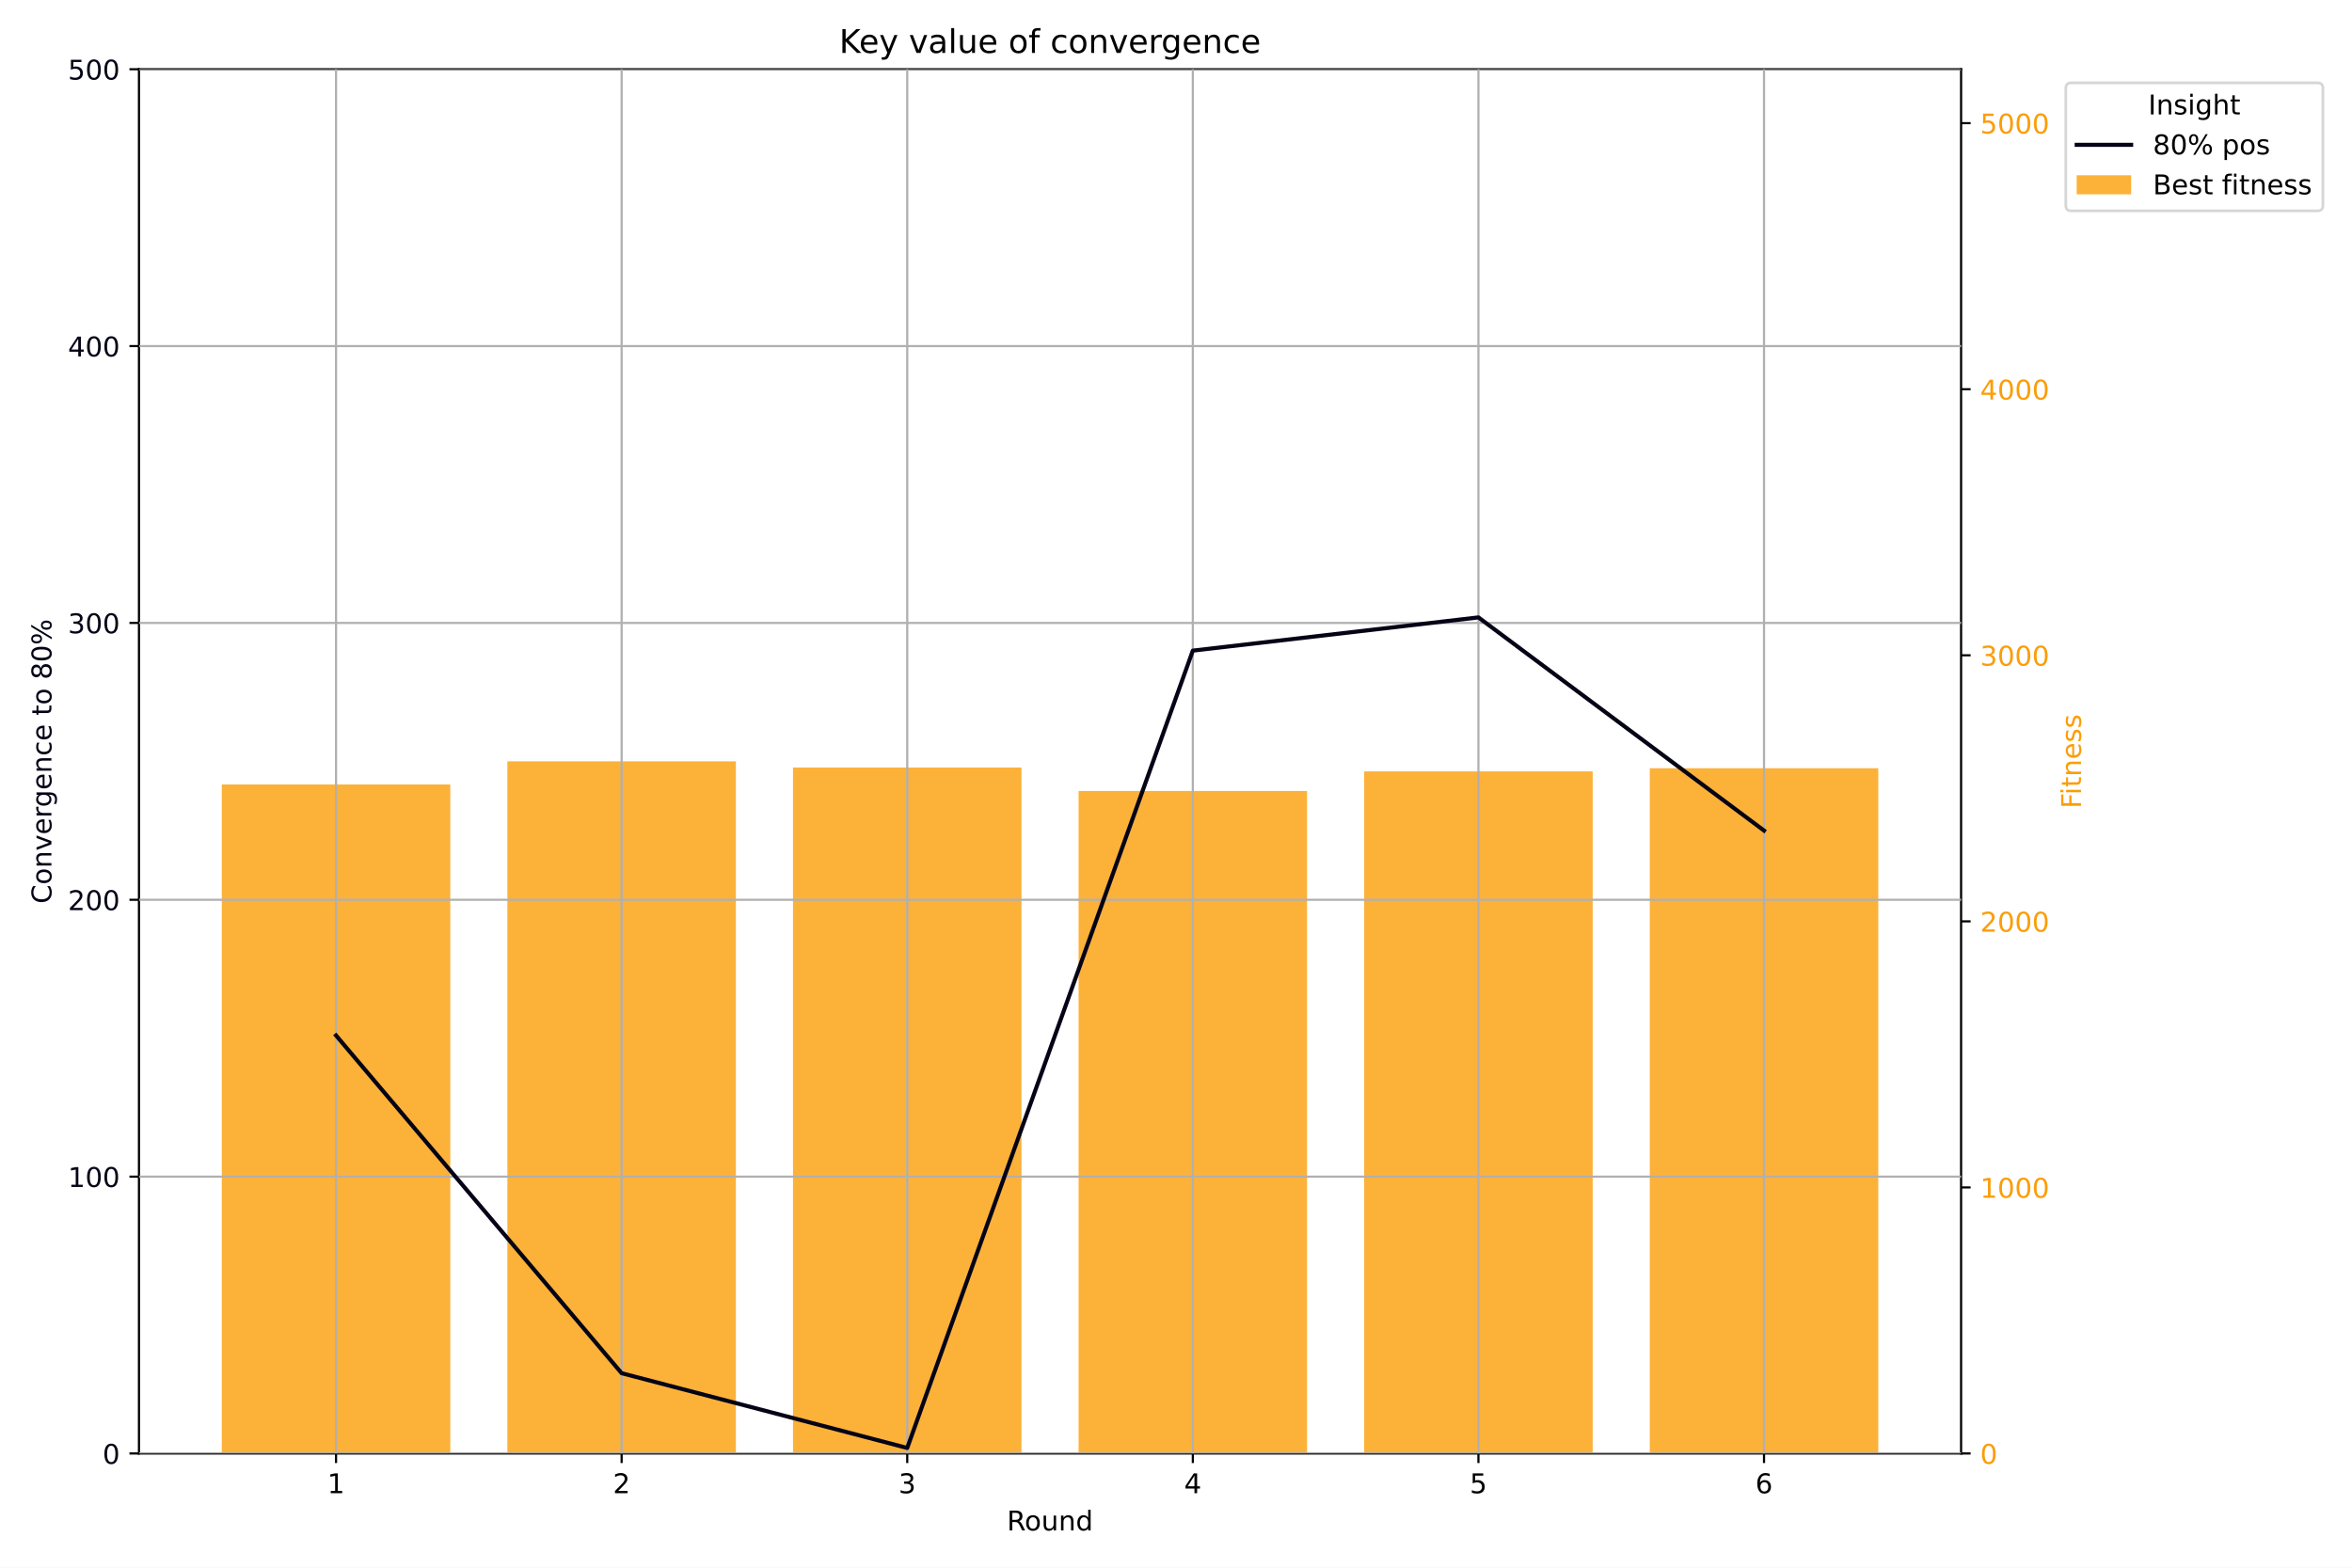
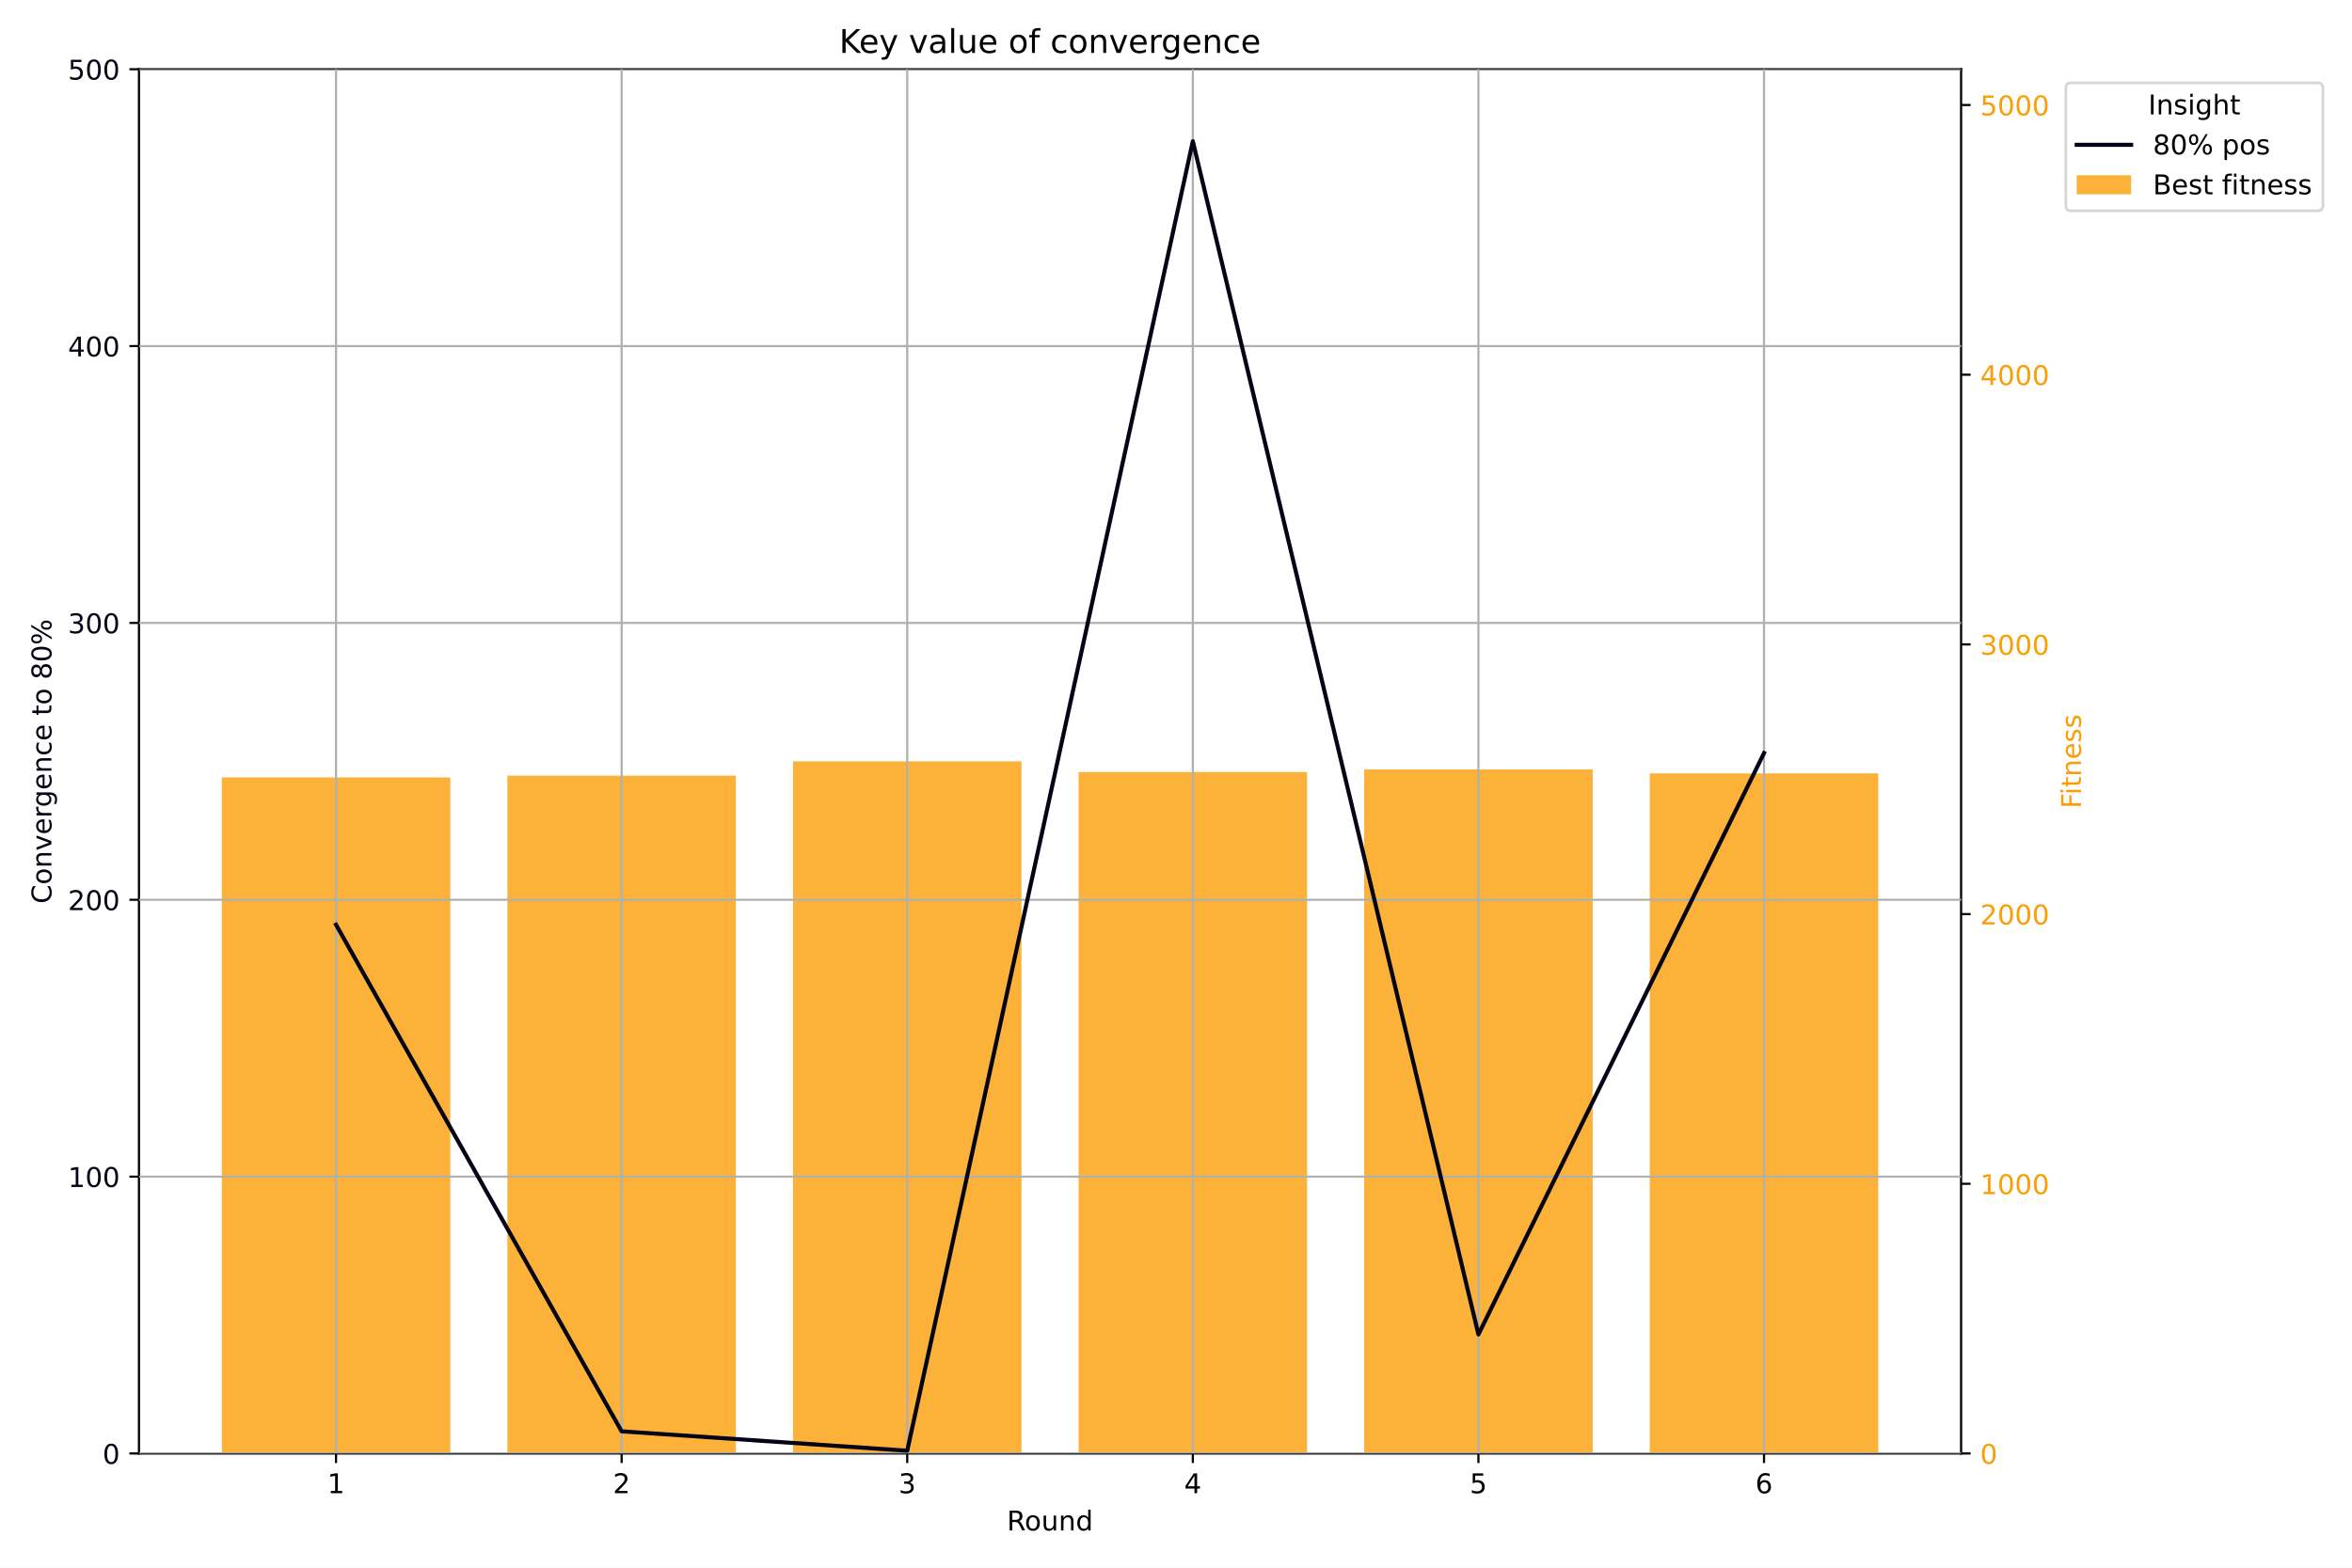
<svg xmlns="http://www.w3.org/2000/svg" xmlns:xlink="http://www.w3.org/1999/xlink" width="864pt" height="576pt" viewBox="0 0 864 576" version="1.1">
  <defs>
    <style type="text/css">*{stroke-linejoin: round; stroke-linecap: butt}</style>
  </defs>
  <g id="figure_1">
    <g id="patch_1">
      <path d="M 0 576  L 864 576  L 864 0  L 0 0  z " style="fill: #ffffff" />
    </g>
    <g id="axes_1">
      <g id="patch_2">
-         <path d="M 81.475 534.04  L 165.406 534.04  L 165.406 288.233  L 81.475 288.233  z " clip-path="url(#pb167aaa9b0)" style="fill: #fb9d07; opacity: 0.8" />
+         <path d="M 81.475 534.04  L 165.406 534.04  L 165.406 285.64  L 81.475 285.64  z " clip-path="url(#p04d7143726)" style="fill: #fb9d07; opacity: 0.8" />
      </g>
      <g id="patch_3">
-         <path d="M 186.389 534.04  L 270.32 534.04  L 270.32 279.74  L 186.389 279.74  z " clip-path="url(#pb167aaa9b0)" style="fill: #fb9d07; opacity: 0.8" />
+         <path d="M 186.389 534.04  L 270.32 534.04  L 270.32 284.995  L 186.389 284.995  z " clip-path="url(#p04d7143726)" style="fill: #fb9d07; opacity: 0.8" />
      </g>
      <g id="patch_4">
-         <path d="M 291.303 534.04  L 375.234 534.04  L 375.234 282.012  L 291.303 282.012  z " clip-path="url(#pb167aaa9b0)" style="fill: #fb9d07; opacity: 0.8" />
+         <path d="M 291.303 534.04  L 375.234 534.04  L 375.234 279.74  L 291.303 279.74  z " clip-path="url(#p04d7143726)" style="fill: #fb9d07; opacity: 0.8" />
      </g>
      <g id="patch_5">
-         <path d="M 396.216 534.04  L 480.147 534.04  L 480.147 290.615  L 396.216 290.615  z " clip-path="url(#pb167aaa9b0)" style="fill: #fb9d07; opacity: 0.8" />
+         <path d="M 396.216 534.04  L 480.147 534.04  L 480.147 283.671  L 396.216 283.671  z " clip-path="url(#p04d7143726)" style="fill: #fb9d07; opacity: 0.8" />
      </g>
      <g id="patch_6">
-         <path d="M 501.13 534.04  L 585.061 534.04  L 585.061 283.427  L 501.13 283.427  z " clip-path="url(#pb167aaa9b0)" style="fill: #fb9d07; opacity: 0.8" />
+         <path d="M 501.13 534.04  L 585.061 534.04  L 585.061 282.69  L 501.13 282.69  z " clip-path="url(#p04d7143726)" style="fill: #fb9d07; opacity: 0.8" />
      </g>
      <g id="patch_7">
-         <path d="M 606.044 534.04  L 689.975 534.04  L 689.975 282.268  L 606.044 282.268  z " clip-path="url(#pb167aaa9b0)" style="fill: #fb9d07; opacity: 0.8" />
+         <path d="M 606.044 534.04  L 689.975 534.04  L 689.975 284.169  L 606.044 284.169  z " clip-path="url(#p04d7143726)" style="fill: #fb9d07; opacity: 0.8" />
      </g>
      <g id="matplotlib.axis_1">
        <g id="ytick_1">
          <g id="line2d_1">
            <defs>
-               <path id="m17a90ddf1f" d="M 0 0  L 3.5 0  " style="stroke: #000000; stroke-width: 0.8" />
-             </defs>
-             <g>
-               <use xlink:href="#m17a90ddf1f" x="720.4" y="534.04" style="stroke: #000000; stroke-width: 0.8" />
+               <path id="mb440420588" d="M 0 0  L 3.5 0  " style="stroke: #000000; stroke-width: 0.8" />
+             </defs>
+             <g>
+               <use xlink:href="#mb440420588" x="720.4" y="534.04" style="stroke: #000000; stroke-width: 0.8" />
            </g>
          </g>
          <g id="text_1">
            <g style="fill: #fb9d07" transform="translate(727.4 537.8392) scale(0.1 -0.1)">
              <defs>
                <path id="DejaVuSans-30" d="M 2034 4250  Q 1547 4250 1301 3770  Q 1056 3291 1056 2328  Q 1056 1369 1301 889  Q 1547 409 2034 409  Q 2525 409 2770 889  Q 3016 1369 3016 2328  Q 3016 3291 2770 3770  Q 2525 4250 2034 4250  z M 2034 4750  Q 2819 4750 3233 4129  Q 3647 3509 3647 2328  Q 3647 1150 3233 529  Q 2819 -91 2034 -91  Q 1250 -91 836 529  Q 422 1150 422 2328  Q 422 3509 836 4129  Q 1250 4750 2034 4750  z " transform="scale(0.015625)" />
              </defs>
              <use xlink:href="#DejaVuSans-30" />
            </g>
          </g>
        </g>
        <g id="ytick_2">
          <g id="line2d_2">
            <g>
-               <use xlink:href="#m17a90ddf1f" x="720.4" y="436.282" style="stroke: #000000; stroke-width: 0.8" />
+               <use xlink:href="#mb440420588" x="720.4" y="434.949" style="stroke: #000000; stroke-width: 0.8" />
            </g>
          </g>
          <g id="text_2">
-             <g style="fill: #fb9d07" transform="translate(727.4 440.0815) scale(0.1 -0.1)">
+             <g style="fill: #fb9d07" transform="translate(727.4 438.7479) scale(0.1 -0.1)">
              <defs>
                <path id="DejaVuSans-31" d="M 794 531  L 1825 531  L 1825 4091  L 703 3866  L 703 4441  L 1819 4666  L 2450 4666  L 2450 531  L 3481 531  L 3481 0  L 794 0  L 794 531  z " transform="scale(0.015625)" />
              </defs>
              <use xlink:href="#DejaVuSans-31" />
              <use xlink:href="#DejaVuSans-30" transform="translate(63.62305 0)" />
              <use xlink:href="#DejaVuSans-30" transform="translate(127.2461 0)" />
              <use xlink:href="#DejaVuSans-30" transform="translate(190.8691 0)" />
            </g>
          </g>
        </g>
        <g id="ytick_3">
          <g id="line2d_3">
            <g>
-               <use xlink:href="#m17a90ddf1f" x="720.4" y="338.525" style="stroke: #000000; stroke-width: 0.8" />
+               <use xlink:href="#mb440420588" x="720.4" y="335.857" style="stroke: #000000; stroke-width: 0.8" />
            </g>
          </g>
          <g id="text_3">
-             <g style="fill: #fb9d07" transform="translate(727.4 342.3238) scale(0.1 -0.1)">
+             <g style="fill: #fb9d07" transform="translate(727.4 339.6566) scale(0.1 -0.1)">
              <defs>
                <path id="DejaVuSans-32" d="M 1228 531  L 3431 531  L 3431 0  L 469 0  L 469 531  Q 828 903 1448 1529  Q 2069 2156 2228 2338  Q 2531 2678 2651 2914  Q 2772 3150 2772 3378  Q 2772 3750 2511 3984  Q 2250 4219 1831 4219  Q 1534 4219 1204 4116  Q 875 4013 500 3803  L 500 4441  Q 881 4594 1212 4672  Q 1544 4750 1819 4750  Q 2544 4750 2975 4387  Q 3406 4025 3406 3419  Q 3406 3131 3298 2873  Q 3191 2616 2906 2266  Q 2828 2175 2409 1742  Q 1991 1309 1228 531  z " transform="scale(0.015625)" />
              </defs>
              <use xlink:href="#DejaVuSans-32" />
              <use xlink:href="#DejaVuSans-30" transform="translate(63.62305 0)" />
              <use xlink:href="#DejaVuSans-30" transform="translate(127.2461 0)" />
              <use xlink:href="#DejaVuSans-30" transform="translate(190.8691 0)" />
            </g>
          </g>
        </g>
        <g id="ytick_4">
          <g id="line2d_4">
            <g>
-               <use xlink:href="#m17a90ddf1f" x="720.4" y="240.767" style="stroke: #000000; stroke-width: 0.8" />
+               <use xlink:href="#mb440420588" x="720.4" y="236.766" style="stroke: #000000; stroke-width: 0.8" />
            </g>
          </g>
          <g id="text_4">
-             <g style="fill: #fb9d07" transform="translate(727.4 244.5662) scale(0.1 -0.1)">
+             <g style="fill: #fb9d07" transform="translate(727.4 240.5653) scale(0.1 -0.1)">
              <defs>
                <path id="DejaVuSans-33" d="M 2597 2516  Q 3050 2419 3304 2112  Q 3559 1806 3559 1356  Q 3559 666 3084 287  Q 2609 -91 1734 -91  Q 1441 -91 1130 -33  Q 819 25 488 141  L 488 750  Q 750 597 1062 519  Q 1375 441 1716 441  Q 2309 441 2620 675  Q 2931 909 2931 1356  Q 2931 1769 2642 2001  Q 2353 2234 1838 2234  L 1294 2234  L 1294 2753  L 1863 2753  Q 2328 2753 2575 2939  Q 2822 3125 2822 3475  Q 2822 3834 2567 4026  Q 2313 4219 1838 4219  Q 1578 4219 1281 4162  Q 984 4106 628 3988  L 628 4550  Q 988 4650 1302 4700  Q 1616 4750 1894 4750  Q 2613 4750 3031 4423  Q 3450 4097 3450 3541  Q 3450 3153 3228 2886  Q 3006 2619 2597 2516  z " transform="scale(0.015625)" />
              </defs>
              <use xlink:href="#DejaVuSans-33" />
              <use xlink:href="#DejaVuSans-30" transform="translate(63.62305 0)" />
              <use xlink:href="#DejaVuSans-30" transform="translate(127.2461 0)" />
              <use xlink:href="#DejaVuSans-30" transform="translate(190.8691 0)" />
            </g>
          </g>
        </g>
        <g id="ytick_5">
          <g id="line2d_5">
            <g>
-               <use xlink:href="#m17a90ddf1f" x="720.4" y="143.009" style="stroke: #000000; stroke-width: 0.8" />
+               <use xlink:href="#mb440420588" x="720.4" y="137.675" style="stroke: #000000; stroke-width: 0.8" />
            </g>
          </g>
          <g id="text_5">
-             <g style="fill: #fb9d07" transform="translate(727.4 146.8085) scale(0.1 -0.1)">
+             <g style="fill: #fb9d07" transform="translate(727.4 141.474) scale(0.1 -0.1)">
              <defs>
                <path id="DejaVuSans-34" d="M 2419 4116  L 825 1625  L 2419 1625  L 2419 4116  z M 2253 4666  L 3047 4666  L 3047 1625  L 3713 1625  L 3713 1100  L 3047 1100  L 3047 0  L 2419 0  L 2419 1100  L 313 1100  L 313 1709  L 2253 4666  z " transform="scale(0.015625)" />
              </defs>
              <use xlink:href="#DejaVuSans-34" />
              <use xlink:href="#DejaVuSans-30" transform="translate(63.62305 0)" />
              <use xlink:href="#DejaVuSans-30" transform="translate(127.2461 0)" />
              <use xlink:href="#DejaVuSans-30" transform="translate(190.8691 0)" />
            </g>
          </g>
        </g>
        <g id="ytick_6">
          <g id="line2d_6">
            <g>
-               <use xlink:href="#m17a90ddf1f" x="720.4" y="45.252" style="stroke: #000000; stroke-width: 0.8" />
+               <use xlink:href="#mb440420588" x="720.4" y="38.584" style="stroke: #000000; stroke-width: 0.8" />
            </g>
          </g>
          <g id="text_6">
-             <g style="fill: #fb9d07" transform="translate(727.4 49.05079) scale(0.1 -0.1)">
+             <g style="fill: #fb9d07" transform="translate(727.4 42.38273) scale(0.1 -0.1)">
              <defs>
                <path id="DejaVuSans-35" d="M 691 4666  L 3169 4666  L 3169 4134  L 1269 4134  L 1269 2991  Q 1406 3038 1543 3061  Q 1681 3084 1819 3084  Q 2600 3084 3056 2656  Q 3513 2228 3513 1497  Q 3513 744 3044 326  Q 2575 -91 1722 -91  Q 1428 -91 1123 -41  Q 819 9 494 109  L 494 744  Q 775 591 1075 516  Q 1375 441 1709 441  Q 2250 441 2565 725  Q 2881 1009 2881 1497  Q 2881 1984 2565 2268  Q 2250 2553 1709 2553  Q 1456 2553 1204 2497  Q 953 2441 691 2322  L 691 4666  z " transform="scale(0.015625)" />
              </defs>
              <use xlink:href="#DejaVuSans-35" />
              <use xlink:href="#DejaVuSans-30" transform="translate(63.62305 0)" />
              <use xlink:href="#DejaVuSans-30" transform="translate(127.2461 0)" />
              <use xlink:href="#DejaVuSans-30" transform="translate(190.8691 0)" />
            </g>
          </g>
        </g>
        <g id="text_7">
          <g style="fill: #fb9d07" transform="translate(764.4484 297.0572) rotate(-90) scale(0.1 -0.1)">
            <defs>
              <path id="DejaVuSans-46" d="M 628 4666  L 3309 4666  L 3309 4134  L 1259 4134  L 1259 2759  L 3109 2759  L 3109 2228  L 1259 2228  L 1259 0  L 628 0  L 628 4666  z " transform="scale(0.015625)" />
              <path id="DejaVuSans-69" d="M 603 3500  L 1178 3500  L 1178 0  L 603 0  L 603 3500  z M 603 4863  L 1178 4863  L 1178 4134  L 603 4134  L 603 4863  z " transform="scale(0.015625)" />
              <path id="DejaVuSans-74" d="M 1172 4494  L 1172 3500  L 2356 3500  L 2356 3053  L 1172 3053  L 1172 1153  Q 1172 725 1289 603  Q 1406 481 1766 481  L 2356 481  L 2356 0  L 1766 0  Q 1100 0 847 248  Q 594 497 594 1153  L 594 3053  L 172 3053  L 172 3500  L 594 3500  L 594 4494  L 1172 4494  z " transform="scale(0.015625)" />
              <path id="DejaVuSans-6e" d="M 3513 2113  L 3513 0  L 2938 0  L 2938 2094  Q 2938 2591 2744 2837  Q 2550 3084 2163 3084  Q 1697 3084 1428 2787  Q 1159 2491 1159 1978  L 1159 0  L 581 0  L 581 3500  L 1159 3500  L 1159 2956  Q 1366 3272 1645 3428  Q 1925 3584 2291 3584  Q 2894 3584 3203 3211  Q 3513 2838 3513 2113  z " transform="scale(0.015625)" />
              <path id="DejaVuSans-65" d="M 3597 1894  L 3597 1613  L 953 1613  Q 991 1019 1311 708  Q 1631 397 2203 397  Q 2534 397 2845 478  Q 3156 559 3463 722  L 3463 178  Q 3153 47 2828 -22  Q 2503 -91 2169 -91  Q 1331 -91 842 396  Q 353 884 353 1716  Q 353 2575 817 3079  Q 1281 3584 2069 3584  Q 2775 3584 3186 3129  Q 3597 2675 3597 1894  z M 3022 2063  Q 3016 2534 2758 2815  Q 2500 3097 2075 3097  Q 1594 3097 1305 2825  Q 1016 2553 972 2059  L 3022 2063  z " transform="scale(0.015625)" />
              <path id="DejaVuSans-73" d="M 2834 3397  L 2834 2853  Q 2591 2978 2328 3040  Q 2066 3103 1784 3103  Q 1356 3103 1142 2972  Q 928 2841 928 2578  Q 928 2378 1081 2264  Q 1234 2150 1697 2047  L 1894 2003  Q 2506 1872 2764 1633  Q 3022 1394 3022 966  Q 3022 478 2636 193  Q 2250 -91 1575 -91  Q 1294 -91 989 -36  Q 684 19 347 128  L 347 722  Q 666 556 975 473  Q 1284 391 1588 391  Q 1994 391 2212 530  Q 2431 669 2431 922  Q 2431 1156 2273 1281  Q 2116 1406 1581 1522  L 1381 1569  Q 847 1681 609 1914  Q 372 2147 372 2553  Q 372 3047 722 3315  Q 1072 3584 1716 3584  Q 2034 3584 2315 3537  Q 2597 3491 2834 3397  z " transform="scale(0.015625)" />
            </defs>
            <use xlink:href="#DejaVuSans-46" />
            <use xlink:href="#DejaVuSans-69" transform="translate(50.26953 0)" />
            <use xlink:href="#DejaVuSans-74" transform="translate(78.05273 0)" />
            <use xlink:href="#DejaVuSans-6e" transform="translate(117.2617 0)" />
            <use xlink:href="#DejaVuSans-65" transform="translate(180.6406 0)" />
            <use xlink:href="#DejaVuSans-73" transform="translate(242.1641 0)" />
            <use xlink:href="#DejaVuSans-73" transform="translate(294.2637 0)" />
          </g>
        </g>
      </g>
      <g id="patch_8">
        <path d="M 51.05 534.04  L 51.05 25.44  " style="fill: none; stroke: #000000; stroke-width: 0.8; stroke-linejoin: miter; stroke-linecap: square" />
      </g>
      <g id="patch_9">
        <path d="M 720.4 534.04  L 720.4 25.44  " style="fill: none; stroke: #000000; stroke-width: 0.8; stroke-linejoin: miter; stroke-linecap: square" />
      </g>
      <g id="patch_10">
        <path d="M 51.05 534.04  L 720.4 534.04  " style="fill: none; stroke: #000000; stroke-width: 0.8; stroke-linejoin: miter; stroke-linecap: square" />
      </g>
      <g id="patch_11">
        <path d="M 51.05 25.44  L 720.4 25.44  " style="fill: none; stroke: #000000; stroke-width: 0.8; stroke-linejoin: miter; stroke-linecap: square" />
      </g>
    </g>
    <g id="axes_2">
      <g id="matplotlib.axis_2">
        <g id="xtick_1">
          <g id="line2d_7">
-             <path d="M 123.441 534.04  L 123.441 25.44  " clip-path="url(#pb167aaa9b0)" style="fill: none; stroke: #b0b0b0; stroke-width: 0.8; stroke-linecap: square" />
+             <path d="M 123.441 534.04  L 123.441 25.44  " clip-path="url(#p04d7143726)" style="fill: none; stroke: #b0b0b0; stroke-width: 0.8; stroke-linecap: square" />
          </g>
          <g id="line2d_8">
            <defs>
-               <path id="mcd81f62dc5" d="M 0 0  L 0 3.5  " style="stroke: #000000; stroke-width: 0.8" />
-             </defs>
-             <g>
-               <use xlink:href="#mcd81f62dc5" x="123.441" y="534.04" style="stroke: #000000; stroke-width: 0.8" />
+               <path id="m621dc2e77f" d="M 0 0  L 0 3.5  " style="stroke: #000000; stroke-width: 0.8" />
+             </defs>
+             <g>
+               <use xlink:href="#m621dc2e77f" x="123.441" y="534.04" style="stroke: #000000; stroke-width: 0.8" />
            </g>
          </g>
          <g id="text_8">
            <g transform="translate(120.2593 548.6384) scale(0.1 -0.1)">
              <use xlink:href="#DejaVuSans-31" />
            </g>
          </g>
        </g>
        <g id="xtick_2">
          <g id="line2d_9">
-             <path d="M 228.354 534.04  L 228.354 25.44  " clip-path="url(#pb167aaa9b0)" style="fill: none; stroke: #b0b0b0; stroke-width: 0.8; stroke-linecap: square" />
+             <path d="M 228.354 534.04  L 228.354 25.44  " clip-path="url(#p04d7143726)" style="fill: none; stroke: #b0b0b0; stroke-width: 0.8; stroke-linecap: square" />
          </g>
          <g id="line2d_10">
            <g>
-               <use xlink:href="#mcd81f62dc5" x="228.354" y="534.04" style="stroke: #000000; stroke-width: 0.8" />
+               <use xlink:href="#m621dc2e77f" x="228.354" y="534.04" style="stroke: #000000; stroke-width: 0.8" />
            </g>
          </g>
          <g id="text_9">
            <g transform="translate(225.1731 548.6384) scale(0.1 -0.1)">
              <use xlink:href="#DejaVuSans-32" />
            </g>
          </g>
        </g>
        <g id="xtick_3">
          <g id="line2d_11">
-             <path d="M 333.268 534.04  L 333.268 25.44  " clip-path="url(#pb167aaa9b0)" style="fill: none; stroke: #b0b0b0; stroke-width: 0.8; stroke-linecap: square" />
+             <path d="M 333.268 534.04  L 333.268 25.44  " clip-path="url(#p04d7143726)" style="fill: none; stroke: #b0b0b0; stroke-width: 0.8; stroke-linecap: square" />
          </g>
          <g id="line2d_12">
            <g>
-               <use xlink:href="#mcd81f62dc5" x="333.268" y="534.04" style="stroke: #000000; stroke-width: 0.8" />
+               <use xlink:href="#m621dc2e77f" x="333.268" y="534.04" style="stroke: #000000; stroke-width: 0.8" />
            </g>
          </g>
          <g id="text_10">
            <g transform="translate(330.0869 548.6384) scale(0.1 -0.1)">
              <use xlink:href="#DejaVuSans-33" />
            </g>
          </g>
        </g>
        <g id="xtick_4">
          <g id="line2d_13">
-             <path d="M 438.182 534.04  L 438.182 25.44  " clip-path="url(#pb167aaa9b0)" style="fill: none; stroke: #b0b0b0; stroke-width: 0.8; stroke-linecap: square" />
+             <path d="M 438.182 534.04  L 438.182 25.44  " clip-path="url(#p04d7143726)" style="fill: none; stroke: #b0b0b0; stroke-width: 0.8; stroke-linecap: square" />
          </g>
          <g id="line2d_14">
            <g>
-               <use xlink:href="#mcd81f62dc5" x="438.182" y="534.04" style="stroke: #000000; stroke-width: 0.8" />
+               <use xlink:href="#m621dc2e77f" x="438.182" y="534.04" style="stroke: #000000; stroke-width: 0.8" />
            </g>
          </g>
          <g id="text_11">
            <g transform="translate(435.0006 548.6384) scale(0.1 -0.1)">
              <use xlink:href="#DejaVuSans-34" />
            </g>
          </g>
        </g>
        <g id="xtick_5">
          <g id="line2d_15">
-             <path d="M 543.096 534.04  L 543.096 25.44  " clip-path="url(#pb167aaa9b0)" style="fill: none; stroke: #b0b0b0; stroke-width: 0.8; stroke-linecap: square" />
+             <path d="M 543.096 534.04  L 543.096 25.44  " clip-path="url(#p04d7143726)" style="fill: none; stroke: #b0b0b0; stroke-width: 0.8; stroke-linecap: square" />
          </g>
          <g id="line2d_16">
            <g>
-               <use xlink:href="#mcd81f62dc5" x="543.096" y="534.04" style="stroke: #000000; stroke-width: 0.8" />
+               <use xlink:href="#m621dc2e77f" x="543.096" y="534.04" style="stroke: #000000; stroke-width: 0.8" />
            </g>
          </g>
          <g id="text_12">
            <g transform="translate(539.9144 548.6384) scale(0.1 -0.1)">
              <use xlink:href="#DejaVuSans-35" />
            </g>
          </g>
        </g>
        <g id="xtick_6">
          <g id="line2d_17">
-             <path d="M 648.009 534.04  L 648.009 25.44  " clip-path="url(#pb167aaa9b0)" style="fill: none; stroke: #b0b0b0; stroke-width: 0.8; stroke-linecap: square" />
+             <path d="M 648.009 534.04  L 648.009 25.44  " clip-path="url(#p04d7143726)" style="fill: none; stroke: #b0b0b0; stroke-width: 0.8; stroke-linecap: square" />
          </g>
          <g id="line2d_18">
            <g>
-               <use xlink:href="#mcd81f62dc5" x="648.009" y="534.04" style="stroke: #000000; stroke-width: 0.8" />
+               <use xlink:href="#m621dc2e77f" x="648.009" y="534.04" style="stroke: #000000; stroke-width: 0.8" />
            </g>
          </g>
          <g id="text_13">
            <g transform="translate(644.8282 548.6384) scale(0.1 -0.1)">
              <defs>
                <path id="DejaVuSans-36" d="M 2113 2584  Q 1688 2584 1439 2293  Q 1191 2003 1191 1497  Q 1191 994 1439 701  Q 1688 409 2113 409  Q 2538 409 2786 701  Q 3034 994 3034 1497  Q 3034 2003 2786 2293  Q 2538 2584 2113 2584  z M 3366 4563  L 3366 3988  Q 3128 4100 2886 4159  Q 2644 4219 2406 4219  Q 1781 4219 1451 3797  Q 1122 3375 1075 2522  Q 1259 2794 1537 2939  Q 1816 3084 2150 3084  Q 2853 3084 3261 2657  Q 3669 2231 3669 1497  Q 3669 778 3244 343  Q 2819 -91 2113 -91  Q 1303 -91 875 529  Q 447 1150 447 2328  Q 447 3434 972 4092  Q 1497 4750 2381 4750  Q 2619 4750 2861 4703  Q 3103 4656 3366 4563  z " transform="scale(0.015625)" />
              </defs>
              <use xlink:href="#DejaVuSans-36" />
            </g>
          </g>
        </g>
        <g id="text_14">
          <g transform="translate(369.9047 562.3166) scale(0.1 -0.1)">
            <defs>
              <path id="DejaVuSans-52" d="M 2841 2188  Q 3044 2119 3236 1894  Q 3428 1669 3622 1275  L 4263 0  L 3584 0  L 2988 1197  Q 2756 1666 2539 1819  Q 2322 1972 1947 1972  L 1259 1972  L 1259 0  L 628 0  L 628 4666  L 2053 4666  Q 2853 4666 3247 4331  Q 3641 3997 3641 3322  Q 3641 2881 3436 2590  Q 3231 2300 2841 2188  z M 1259 4147  L 1259 2491  L 2053 2491  Q 2509 2491 2742 2702  Q 2975 2913 2975 3322  Q 2975 3731 2742 3939  Q 2509 4147 2053 4147  L 1259 4147  z " transform="scale(0.015625)" />
              <path id="DejaVuSans-6f" d="M 1959 3097  Q 1497 3097 1228 2736  Q 959 2375 959 1747  Q 959 1119 1226 758  Q 1494 397 1959 397  Q 2419 397 2687 759  Q 2956 1122 2956 1747  Q 2956 2369 2687 2733  Q 2419 3097 1959 3097  z M 1959 3584  Q 2709 3584 3137 3096  Q 3566 2609 3566 1747  Q 3566 888 3137 398  Q 2709 -91 1959 -91  Q 1206 -91 779 398  Q 353 888 353 1747  Q 353 2609 779 3096  Q 1206 3584 1959 3584  z " transform="scale(0.015625)" />
              <path id="DejaVuSans-75" d="M 544 1381  L 544 3500  L 1119 3500  L 1119 1403  Q 1119 906 1312 657  Q 1506 409 1894 409  Q 2359 409 2629 706  Q 2900 1003 2900 1516  L 2900 3500  L 3475 3500  L 3475 0  L 2900 0  L 2900 538  Q 2691 219 2414 64  Q 2138 -91 1772 -91  Q 1169 -91 856 284  Q 544 659 544 1381  z M 1991 3584  L 1991 3584  z " transform="scale(0.015625)" />
              <path id="DejaVuSans-64" d="M 2906 2969  L 2906 4863  L 3481 4863  L 3481 0  L 2906 0  L 2906 525  Q 2725 213 2448 61  Q 2172 -91 1784 -91  Q 1150 -91 751 415  Q 353 922 353 1747  Q 353 2572 751 3078  Q 1150 3584 1784 3584  Q 2172 3584 2448 3432  Q 2725 3281 2906 2969  z M 947 1747  Q 947 1113 1208 752  Q 1469 391 1925 391  Q 2381 391 2643 752  Q 2906 1113 2906 1747  Q 2906 2381 2643 2742  Q 2381 3103 1925 3103  Q 1469 3103 1208 2742  Q 947 2381 947 1747  z " transform="scale(0.015625)" />
            </defs>
            <use xlink:href="#DejaVuSans-52" />
            <use xlink:href="#DejaVuSans-6f" transform="translate(64.98242 0)" />
            <use xlink:href="#DejaVuSans-75" transform="translate(126.1641 0)" />
            <use xlink:href="#DejaVuSans-6e" transform="translate(189.543 0)" />
            <use xlink:href="#DejaVuSans-64" transform="translate(252.9219 0)" />
          </g>
        </g>
      </g>
      <g id="matplotlib.axis_3">
        <g id="ytick_7">
          <g id="line2d_19">
-             <path d="M 51.05 534.04  L 720.4 534.04  " clip-path="url(#pb167aaa9b0)" style="fill: none; stroke: #b0b0b0; stroke-width: 0.8; stroke-linecap: square" />
+             <path d="M 51.05 534.04  L 720.4 534.04  " clip-path="url(#p04d7143726)" style="fill: none; stroke: #b0b0b0; stroke-width: 0.8; stroke-linecap: square" />
          </g>
          <g id="line2d_20">
            <defs>
-               <path id="ma7ba17426f" d="M 0 0  L -3.5 0  " style="stroke: #000000; stroke-width: 0.8" />
-             </defs>
-             <g>
-               <use xlink:href="#ma7ba17426f" x="51.05" y="534.04" style="stroke: #000000; stroke-width: 0.8" />
+               <path id="m3228f4abc4" d="M 0 0  L -3.5 0  " style="stroke: #000000; stroke-width: 0.8" />
+             </defs>
+             <g>
+               <use xlink:href="#m3228f4abc4" x="51.05" y="534.04" style="stroke: #000000; stroke-width: 0.8" />
            </g>
          </g>
          <g id="text_15">
            <g style="fill: #050417" transform="translate(37.6875 537.8392) scale(0.1 -0.1)">
              <use xlink:href="#DejaVuSans-30" />
            </g>
          </g>
        </g>
        <g id="ytick_8">
          <g id="line2d_21">
-             <path d="M 51.05 432.32  L 720.4 432.32  " clip-path="url(#pb167aaa9b0)" style="fill: none; stroke: #b0b0b0; stroke-width: 0.8; stroke-linecap: square" />
+             <path d="M 51.05 432.32  L 720.4 432.32  " clip-path="url(#p04d7143726)" style="fill: none; stroke: #b0b0b0; stroke-width: 0.8; stroke-linecap: square" />
          </g>
          <g id="line2d_22">
            <g>
-               <use xlink:href="#ma7ba17426f" x="51.05" y="432.32" style="stroke: #000000; stroke-width: 0.8" />
+               <use xlink:href="#m3228f4abc4" x="51.05" y="432.32" style="stroke: #000000; stroke-width: 0.8" />
            </g>
          </g>
          <g id="text_16">
            <g style="fill: #050417" transform="translate(24.9625 436.1192) scale(0.1 -0.1)">
              <use xlink:href="#DejaVuSans-31" />
              <use xlink:href="#DejaVuSans-30" transform="translate(63.62305 0)" />
              <use xlink:href="#DejaVuSans-30" transform="translate(127.2461 0)" />
            </g>
          </g>
        </g>
        <g id="ytick_9">
          <g id="line2d_23">
-             <path d="M 51.05 330.6  L 720.4 330.6  " clip-path="url(#pb167aaa9b0)" style="fill: none; stroke: #b0b0b0; stroke-width: 0.8; stroke-linecap: square" />
+             <path d="M 51.05 330.6  L 720.4 330.6  " clip-path="url(#p04d7143726)" style="fill: none; stroke: #b0b0b0; stroke-width: 0.8; stroke-linecap: square" />
          </g>
          <g id="line2d_24">
            <g>
-               <use xlink:href="#ma7ba17426f" x="51.05" y="330.6" style="stroke: #000000; stroke-width: 0.8" />
+               <use xlink:href="#m3228f4abc4" x="51.05" y="330.6" style="stroke: #000000; stroke-width: 0.8" />
            </g>
          </g>
          <g id="text_17">
            <g style="fill: #050417" transform="translate(24.9625 334.3992) scale(0.1 -0.1)">
              <use xlink:href="#DejaVuSans-32" />
              <use xlink:href="#DejaVuSans-30" transform="translate(63.62305 0)" />
              <use xlink:href="#DejaVuSans-30" transform="translate(127.2461 0)" />
            </g>
          </g>
        </g>
        <g id="ytick_10">
          <g id="line2d_25">
-             <path d="M 51.05 228.88  L 720.4 228.88  " clip-path="url(#pb167aaa9b0)" style="fill: none; stroke: #b0b0b0; stroke-width: 0.8; stroke-linecap: square" />
+             <path d="M 51.05 228.88  L 720.4 228.88  " clip-path="url(#p04d7143726)" style="fill: none; stroke: #b0b0b0; stroke-width: 0.8; stroke-linecap: square" />
          </g>
          <g id="line2d_26">
            <g>
-               <use xlink:href="#ma7ba17426f" x="51.05" y="228.88" style="stroke: #000000; stroke-width: 0.8" />
+               <use xlink:href="#m3228f4abc4" x="51.05" y="228.88" style="stroke: #000000; stroke-width: 0.8" />
            </g>
          </g>
          <g id="text_18">
            <g style="fill: #050417" transform="translate(24.9625 232.6792) scale(0.1 -0.1)">
              <use xlink:href="#DejaVuSans-33" />
              <use xlink:href="#DejaVuSans-30" transform="translate(63.62305 0)" />
              <use xlink:href="#DejaVuSans-30" transform="translate(127.2461 0)" />
            </g>
          </g>
        </g>
        <g id="ytick_11">
          <g id="line2d_27">
-             <path d="M 51.05 127.16  L 720.4 127.16  " clip-path="url(#pb167aaa9b0)" style="fill: none; stroke: #b0b0b0; stroke-width: 0.8; stroke-linecap: square" />
+             <path d="M 51.05 127.16  L 720.4 127.16  " clip-path="url(#p04d7143726)" style="fill: none; stroke: #b0b0b0; stroke-width: 0.8; stroke-linecap: square" />
          </g>
          <g id="line2d_28">
            <g>
-               <use xlink:href="#ma7ba17426f" x="51.05" y="127.16" style="stroke: #000000; stroke-width: 0.8" />
+               <use xlink:href="#m3228f4abc4" x="51.05" y="127.16" style="stroke: #000000; stroke-width: 0.8" />
            </g>
          </g>
          <g id="text_19">
            <g style="fill: #050417" transform="translate(24.9625 130.9592) scale(0.1 -0.1)">
              <use xlink:href="#DejaVuSans-34" />
              <use xlink:href="#DejaVuSans-30" transform="translate(63.62305 0)" />
              <use xlink:href="#DejaVuSans-30" transform="translate(127.2461 0)" />
            </g>
          </g>
        </g>
        <g id="ytick_12">
          <g id="line2d_29">
-             <path d="M 51.05 25.44  L 720.4 25.44  " clip-path="url(#pb167aaa9b0)" style="fill: none; stroke: #b0b0b0; stroke-width: 0.8; stroke-linecap: square" />
+             <path d="M 51.05 25.44  L 720.4 25.44  " clip-path="url(#p04d7143726)" style="fill: none; stroke: #b0b0b0; stroke-width: 0.8; stroke-linecap: square" />
          </g>
          <g id="line2d_30">
            <g>
-               <use xlink:href="#ma7ba17426f" x="51.05" y="25.44" style="stroke: #000000; stroke-width: 0.8" />
+               <use xlink:href="#m3228f4abc4" x="51.05" y="25.44" style="stroke: #000000; stroke-width: 0.8" />
            </g>
          </g>
          <g id="text_20">
            <g style="fill: #050417" transform="translate(24.9625 29.23922) scale(0.1 -0.1)">
              <use xlink:href="#DejaVuSans-35" />
              <use xlink:href="#DejaVuSans-30" transform="translate(63.62305 0)" />
              <use xlink:href="#DejaVuSans-30" transform="translate(127.2461 0)" />
            </g>
          </g>
        </g>
        <g id="text_21">
          <g style="fill: #050417" transform="translate(18.88281 332.0197) rotate(-90) scale(0.1 -0.1)">
            <defs>
              <path id="DejaVuSans-43" d="M 4122 4306  L 4122 3641  Q 3803 3938 3442 4084  Q 3081 4231 2675 4231  Q 1875 4231 1450 3742  Q 1025 3253 1025 2328  Q 1025 1406 1450 917  Q 1875 428 2675 428  Q 3081 428 3442 575  Q 3803 722 4122 1019  L 4122 359  Q 3791 134 3420 21  Q 3050 -91 2638 -91  Q 1578 -91 968 557  Q 359 1206 359 2328  Q 359 3453 968 4101  Q 1578 4750 2638 4750  Q 3056 4750 3426 4639  Q 3797 4528 4122 4306  z " transform="scale(0.015625)" />
              <path id="DejaVuSans-76" d="M 191 3500  L 800 3500  L 1894 563  L 2988 3500  L 3597 3500  L 2284 0  L 1503 0  L 191 3500  z " transform="scale(0.015625)" />
              <path id="DejaVuSans-72" d="M 2631 2963  Q 2534 3019 2420 3045  Q 2306 3072 2169 3072  Q 1681 3072 1420 2755  Q 1159 2438 1159 1844  L 1159 0  L 581 0  L 581 3500  L 1159 3500  L 1159 2956  Q 1341 3275 1631 3429  Q 1922 3584 2338 3584  Q 2397 3584 2469 3576  Q 2541 3569 2628 3553  L 2631 2963  z " transform="scale(0.015625)" />
              <path id="DejaVuSans-67" d="M 2906 1791  Q 2906 2416 2648 2759  Q 2391 3103 1925 3103  Q 1463 3103 1205 2759  Q 947 2416 947 1791  Q 947 1169 1205 825  Q 1463 481 1925 481  Q 2391 481 2648 825  Q 2906 1169 2906 1791  z M 3481 434  Q 3481 -459 3084 -895  Q 2688 -1331 1869 -1331  Q 1566 -1331 1297 -1286  Q 1028 -1241 775 -1147  L 775 -588  Q 1028 -725 1275 -790  Q 1522 -856 1778 -856  Q 2344 -856 2625 -561  Q 2906 -266 2906 331  L 2906 616  Q 2728 306 2450 153  Q 2172 0 1784 0  Q 1141 0 747 490  Q 353 981 353 1791  Q 353 2603 747 3093  Q 1141 3584 1784 3584  Q 2172 3584 2450 3431  Q 2728 3278 2906 2969  L 2906 3500  L 3481 3500  L 3481 434  z " transform="scale(0.015625)" />
              <path id="DejaVuSans-63" d="M 3122 3366  L 3122 2828  Q 2878 2963 2633 3030  Q 2388 3097 2138 3097  Q 1578 3097 1268 2742  Q 959 2388 959 1747  Q 959 1106 1268 751  Q 1578 397 2138 397  Q 2388 397 2633 464  Q 2878 531 3122 666  L 3122 134  Q 2881 22 2623 -34  Q 2366 -91 2075 -91  Q 1284 -91 818 406  Q 353 903 353 1747  Q 353 2603 823 3093  Q 1294 3584 2113 3584  Q 2378 3584 2631 3529  Q 2884 3475 3122 3366  z " transform="scale(0.015625)" />
              <path id="DejaVuSans-20" transform="scale(0.015625)" />
              <path id="DejaVuSans-38" d="M 2034 2216  Q 1584 2216 1326 1975  Q 1069 1734 1069 1313  Q 1069 891 1326 650  Q 1584 409 2034 409  Q 2484 409 2743 651  Q 3003 894 3003 1313  Q 3003 1734 2745 1975  Q 2488 2216 2034 2216  z M 1403 2484  Q 997 2584 770 2862  Q 544 3141 544 3541  Q 544 4100 942 4425  Q 1341 4750 2034 4750  Q 2731 4750 3128 4425  Q 3525 4100 3525 3541  Q 3525 3141 3298 2862  Q 3072 2584 2669 2484  Q 3125 2378 3379 2068  Q 3634 1759 3634 1313  Q 3634 634 3220 271  Q 2806 -91 2034 -91  Q 1263 -91 848 271  Q 434 634 434 1313  Q 434 1759 690 2068  Q 947 2378 1403 2484  z M 1172 3481  Q 1172 3119 1398 2916  Q 1625 2713 2034 2713  Q 2441 2713 2670 2916  Q 2900 3119 2900 3481  Q 2900 3844 2670 4047  Q 2441 4250 2034 4250  Q 1625 4250 1398 4047  Q 1172 3844 1172 3481  z " transform="scale(0.015625)" />
              <path id="DejaVuSans-25" d="M 4653 2053  Q 4381 2053 4226 1822  Q 4072 1591 4072 1178  Q 4072 772 4226 539  Q 4381 306 4653 306  Q 4919 306 5073 539  Q 5228 772 5228 1178  Q 5228 1588 5073 1820  Q 4919 2053 4653 2053  z M 4653 2450  Q 5147 2450 5437 2106  Q 5728 1763 5728 1178  Q 5728 594 5436 251  Q 5144 -91 4653 -91  Q 4153 -91 3862 251  Q 3572 594 3572 1178  Q 3572 1766 3864 2108  Q 4156 2450 4653 2450  z M 1428 4353  Q 1159 4353 1004 4120  Q 850 3888 850 3481  Q 850 3069 1003 2837  Q 1156 2606 1428 2606  Q 1700 2606 1854 2837  Q 2009 3069 2009 3481  Q 2009 3884 1853 4118  Q 1697 4353 1428 4353  z M 4250 4750  L 4750 4750  L 1831 -91  L 1331 -91  L 4250 4750  z M 1428 4750  Q 1922 4750 2215 4408  Q 2509 4066 2509 3481  Q 2509 2891 2217 2550  Q 1925 2209 1428 2209  Q 931 2209 642 2551  Q 353 2894 353 3481  Q 353 4063 643 4406  Q 934 4750 1428 4750  z " transform="scale(0.015625)" />
            </defs>
            <use xlink:href="#DejaVuSans-43" />
            <use xlink:href="#DejaVuSans-6f" transform="translate(69.82422 0)" />
            <use xlink:href="#DejaVuSans-6e" transform="translate(131.0059 0)" />
            <use xlink:href="#DejaVuSans-76" transform="translate(194.3848 0)" />
            <use xlink:href="#DejaVuSans-65" transform="translate(253.5645 0)" />
            <use xlink:href="#DejaVuSans-72" transform="translate(315.0879 0)" />
            <use xlink:href="#DejaVuSans-67" transform="translate(354.4512 0)" />
            <use xlink:href="#DejaVuSans-65" transform="translate(417.9277 0)" />
            <use xlink:href="#DejaVuSans-6e" transform="translate(479.4512 0)" />
            <use xlink:href="#DejaVuSans-63" transform="translate(542.8301 0)" />
            <use xlink:href="#DejaVuSans-65" transform="translate(597.8105 0)" />
            <use xlink:href="#DejaVuSans-20" transform="translate(659.334 0)" />
            <use xlink:href="#DejaVuSans-74" transform="translate(691.1211 0)" />
            <use xlink:href="#DejaVuSans-6f" transform="translate(730.3301 0)" />
            <use xlink:href="#DejaVuSans-20" transform="translate(791.5117 0)" />
            <use xlink:href="#DejaVuSans-38" transform="translate(823.2988 0)" />
            <use xlink:href="#DejaVuSans-30" transform="translate(886.9219 0)" />
            <use xlink:href="#DejaVuSans-25" transform="translate(950.5449 0)" />
          </g>
        </g>
      </g>
      <g id="line2d_31">
-         <path d="M 123.441 380.443  L 228.354 504.541  L 333.268 532.006  L 438.182 239.052  L 543.096 226.846  L 648.009 305.17  " clip-path="url(#pb167aaa9b0)" style="fill: none; stroke: #050417; stroke-width: 1.5; stroke-linecap: square" />
+         <path d="M 123.441 339.755  L 228.354 525.902  L 333.268 533.023  L 438.182 51.887  L 543.096 490.3  L 648.009 276.688  " clip-path="url(#p04d7143726)" style="fill: none; stroke: #050417; stroke-width: 1.5; stroke-linecap: square" />
      </g>
      <g id="text_22">
        <g transform="translate(308.2819 19.44) scale(0.12 -0.12)">
          <defs>
            <path id="DejaVuSans-4b" d="M 628 4666  L 1259 4666  L 1259 2694  L 3353 4666  L 4166 4666  L 1850 2491  L 4331 0  L 3500 0  L 1259 2247  L 1259 0  L 628 0  L 628 4666  z " transform="scale(0.015625)" />
            <path id="DejaVuSans-79" d="M 2059 -325  Q 1816 -950 1584 -1140  Q 1353 -1331 966 -1331  L 506 -1331  L 506 -850  L 844 -850  Q 1081 -850 1212 -737  Q 1344 -625 1503 -206  L 1606 56  L 191 3500  L 800 3500  L 1894 763  L 2988 3500  L 3597 3500  L 2059 -325  z " transform="scale(0.015625)" />
            <path id="DejaVuSans-61" d="M 2194 1759  Q 1497 1759 1228 1600  Q 959 1441 959 1056  Q 959 750 1161 570  Q 1363 391 1709 391  Q 2188 391 2477 730  Q 2766 1069 2766 1631  L 2766 1759  L 2194 1759  z M 3341 1997  L 3341 0  L 2766 0  L 2766 531  Q 2569 213 2275 61  Q 1981 -91 1556 -91  Q 1019 -91 701 211  Q 384 513 384 1019  Q 384 1609 779 1909  Q 1175 2209 1959 2209  L 2766 2209  L 2766 2266  Q 2766 2663 2505 2880  Q 2244 3097 1772 3097  Q 1472 3097 1187 3025  Q 903 2953 641 2809  L 641 3341  Q 956 3463 1253 3523  Q 1550 3584 1831 3584  Q 2591 3584 2966 3190  Q 3341 2797 3341 1997  z " transform="scale(0.015625)" />
            <path id="DejaVuSans-6c" d="M 603 4863  L 1178 4863  L 1178 0  L 603 0  L 603 4863  z " transform="scale(0.015625)" />
            <path id="DejaVuSans-66" d="M 2375 4863  L 2375 4384  L 1825 4384  Q 1516 4384 1395 4259  Q 1275 4134 1275 3809  L 1275 3500  L 2222 3500  L 2222 3053  L 1275 3053  L 1275 0  L 697 0  L 697 3053  L 147 3053  L 147 3500  L 697 3500  L 697 3744  Q 697 4328 969 4595  Q 1241 4863 1831 4863  L 2375 4863  z " transform="scale(0.015625)" />
          </defs>
          <use xlink:href="#DejaVuSans-4b" />
          <use xlink:href="#DejaVuSans-65" transform="translate(60.57617 0)" />
          <use xlink:href="#DejaVuSans-79" transform="translate(122.0996 0)" />
          <use xlink:href="#DejaVuSans-20" transform="translate(181.2793 0)" />
          <use xlink:href="#DejaVuSans-76" transform="translate(213.0664 0)" />
          <use xlink:href="#DejaVuSans-61" transform="translate(272.2461 0)" />
          <use xlink:href="#DejaVuSans-6c" transform="translate(333.5254 0)" />
          <use xlink:href="#DejaVuSans-75" transform="translate(361.3086 0)" />
          <use xlink:href="#DejaVuSans-65" transform="translate(424.6875 0)" />
          <use xlink:href="#DejaVuSans-20" transform="translate(486.2109 0)" />
          <use xlink:href="#DejaVuSans-6f" transform="translate(517.998 0)" />
          <use xlink:href="#DejaVuSans-66" transform="translate(579.1797 0)" />
          <use xlink:href="#DejaVuSans-20" transform="translate(614.3848 0)" />
          <use xlink:href="#DejaVuSans-63" transform="translate(646.1719 0)" />
          <use xlink:href="#DejaVuSans-6f" transform="translate(701.1523 0)" />
          <use xlink:href="#DejaVuSans-6e" transform="translate(762.334 0)" />
          <use xlink:href="#DejaVuSans-76" transform="translate(825.7129 0)" />
          <use xlink:href="#DejaVuSans-65" transform="translate(884.8926 0)" />
          <use xlink:href="#DejaVuSans-72" transform="translate(946.416 0)" />
          <use xlink:href="#DejaVuSans-67" transform="translate(985.7793 0)" />
          <use xlink:href="#DejaVuSans-65" transform="translate(1049.256 0)" />
          <use xlink:href="#DejaVuSans-6e" transform="translate(1110.779 0)" />
          <use xlink:href="#DejaVuSans-63" transform="translate(1174.158 0)" />
          <use xlink:href="#DejaVuSans-65" transform="translate(1229.139 0)" />
        </g>
      </g>
      <g id="legend_1">
        <g id="patch_12">
          <path d="M 760.867 77.474  L 851.317 77.474  Q 853.317 77.474 853.317 75.474  L 853.317 32.44  Q 853.317 30.44 851.317 30.44  L 760.867 30.44  Q 758.867 30.44 758.867 32.44  L 758.867 75.474  Q 758.867 77.474 760.867 77.474  z " style="fill: #ffffff; opacity: 0.8; stroke: #cccccc; stroke-linejoin: miter" />
        </g>
        <g id="text_23">
          <g transform="translate(789.1519 42.03844) scale(0.1 -0.1)">
            <defs>
              <path id="DejaVuSans-49" d="M 628 4666  L 1259 4666  L 1259 0  L 628 0  L 628 4666  z " transform="scale(0.015625)" />
              <path id="DejaVuSans-68" d="M 3513 2113  L 3513 0  L 2938 0  L 2938 2094  Q 2938 2591 2744 2837  Q 2550 3084 2163 3084  Q 1697 3084 1428 2787  Q 1159 2491 1159 1978  L 1159 0  L 581 0  L 581 4863  L 1159 4863  L 1159 2956  Q 1366 3272 1645 3428  Q 1925 3584 2291 3584  Q 2894 3584 3203 3211  Q 3513 2838 3513 2113  z " transform="scale(0.015625)" />
            </defs>
            <use xlink:href="#DejaVuSans-49" />
            <use xlink:href="#DejaVuSans-6e" transform="translate(29.49219 0)" />
            <use xlink:href="#DejaVuSans-73" transform="translate(92.87109 0)" />
            <use xlink:href="#DejaVuSans-69" transform="translate(144.9707 0)" />
            <use xlink:href="#DejaVuSans-67" transform="translate(172.7539 0)" />
            <use xlink:href="#DejaVuSans-68" transform="translate(236.2305 0)" />
            <use xlink:href="#DejaVuSans-74" transform="translate(299.6094 0)" />
          </g>
        </g>
        <g id="line2d_32">
          <path d="M 762.867 53.217  L 772.867 53.217  L 782.867 53.217  " style="fill: none; stroke: #050417; stroke-width: 1.5; stroke-linecap: square" />
        </g>
        <g id="text_24">
          <g transform="translate(790.8675 56.71656) scale(0.1 -0.1)">
            <defs>
              <path id="DejaVuSans-70" d="M 1159 525  L 1159 -1331  L 581 -1331  L 581 3500  L 1159 3500  L 1159 2969  Q 1341 3281 1617 3432  Q 1894 3584 2278 3584  Q 2916 3584 3314 3078  Q 3713 2572 3713 1747  Q 3713 922 3314 415  Q 2916 -91 2278 -91  Q 1894 -91 1617 61  Q 1341 213 1159 525  z M 3116 1747  Q 3116 2381 2855 2742  Q 2594 3103 2138 3103  Q 1681 3103 1420 2742  Q 1159 2381 1159 1747  Q 1159 1113 1420 752  Q 1681 391 2138 391  Q 2594 391 2855 752  Q 3116 1113 3116 1747  z " transform="scale(0.015625)" />
            </defs>
            <use xlink:href="#DejaVuSans-38" />
            <use xlink:href="#DejaVuSans-30" transform="translate(63.62305 0)" />
            <use xlink:href="#DejaVuSans-25" transform="translate(127.2461 0)" />
            <use xlink:href="#DejaVuSans-20" transform="translate(222.2656 0)" />
            <use xlink:href="#DejaVuSans-70" transform="translate(254.0527 0)" />
            <use xlink:href="#DejaVuSans-6f" transform="translate(317.5293 0)" />
            <use xlink:href="#DejaVuSans-73" transform="translate(378.7109 0)" />
          </g>
        </g>
        <g id="patch_13">
          <path d="M 762.867 71.395  L 782.867 71.395  L 782.867 64.395  L 762.867 64.395  z " style="fill: #fb9d07; opacity: 0.8" />
        </g>
        <g id="text_25">
          <g transform="translate(790.8675 71.39469) scale(0.1 -0.1)">
            <defs>
              <path id="DejaVuSans-42" d="M 1259 2228  L 1259 519  L 2272 519  Q 2781 519 3026 730  Q 3272 941 3272 1375  Q 3272 1813 3026 2020  Q 2781 2228 2272 2228  L 1259 2228  z M 1259 4147  L 1259 2741  L 2194 2741  Q 2656 2741 2882 2914  Q 3109 3088 3109 3444  Q 3109 3797 2882 3972  Q 2656 4147 2194 4147  L 1259 4147  z M 628 4666  L 2241 4666  Q 2963 4666 3353 4366  Q 3744 4066 3744 3513  Q 3744 3084 3544 2831  Q 3344 2578 2956 2516  Q 3422 2416 3680 2098  Q 3938 1781 3938 1306  Q 3938 681 3513 340  Q 3088 0 2303 0  L 628 0  L 628 4666  z " transform="scale(0.015625)" />
            </defs>
            <use xlink:href="#DejaVuSans-42" />
            <use xlink:href="#DejaVuSans-65" transform="translate(68.60352 0)" />
            <use xlink:href="#DejaVuSans-73" transform="translate(130.127 0)" />
            <use xlink:href="#DejaVuSans-74" transform="translate(182.2266 0)" />
            <use xlink:href="#DejaVuSans-20" transform="translate(221.4355 0)" />
            <use xlink:href="#DejaVuSans-66" transform="translate(253.2227 0)" />
            <use xlink:href="#DejaVuSans-69" transform="translate(288.4277 0)" />
            <use xlink:href="#DejaVuSans-74" transform="translate(316.2109 0)" />
            <use xlink:href="#DejaVuSans-6e" transform="translate(355.4199 0)" />
            <use xlink:href="#DejaVuSans-65" transform="translate(418.7988 0)" />
            <use xlink:href="#DejaVuSans-73" transform="translate(480.3223 0)" />
            <use xlink:href="#DejaVuSans-73" transform="translate(532.4219 0)" />
          </g>
        </g>
      </g>
    </g>
  </g>
  <defs>
-     <clipPath id="pb167aaa9b0">
+     <clipPath id="p04d7143726">
      <rect x="51.05" y="25.44" width="669.35" height="508.6" />
    </clipPath>
  </defs>
</svg>
